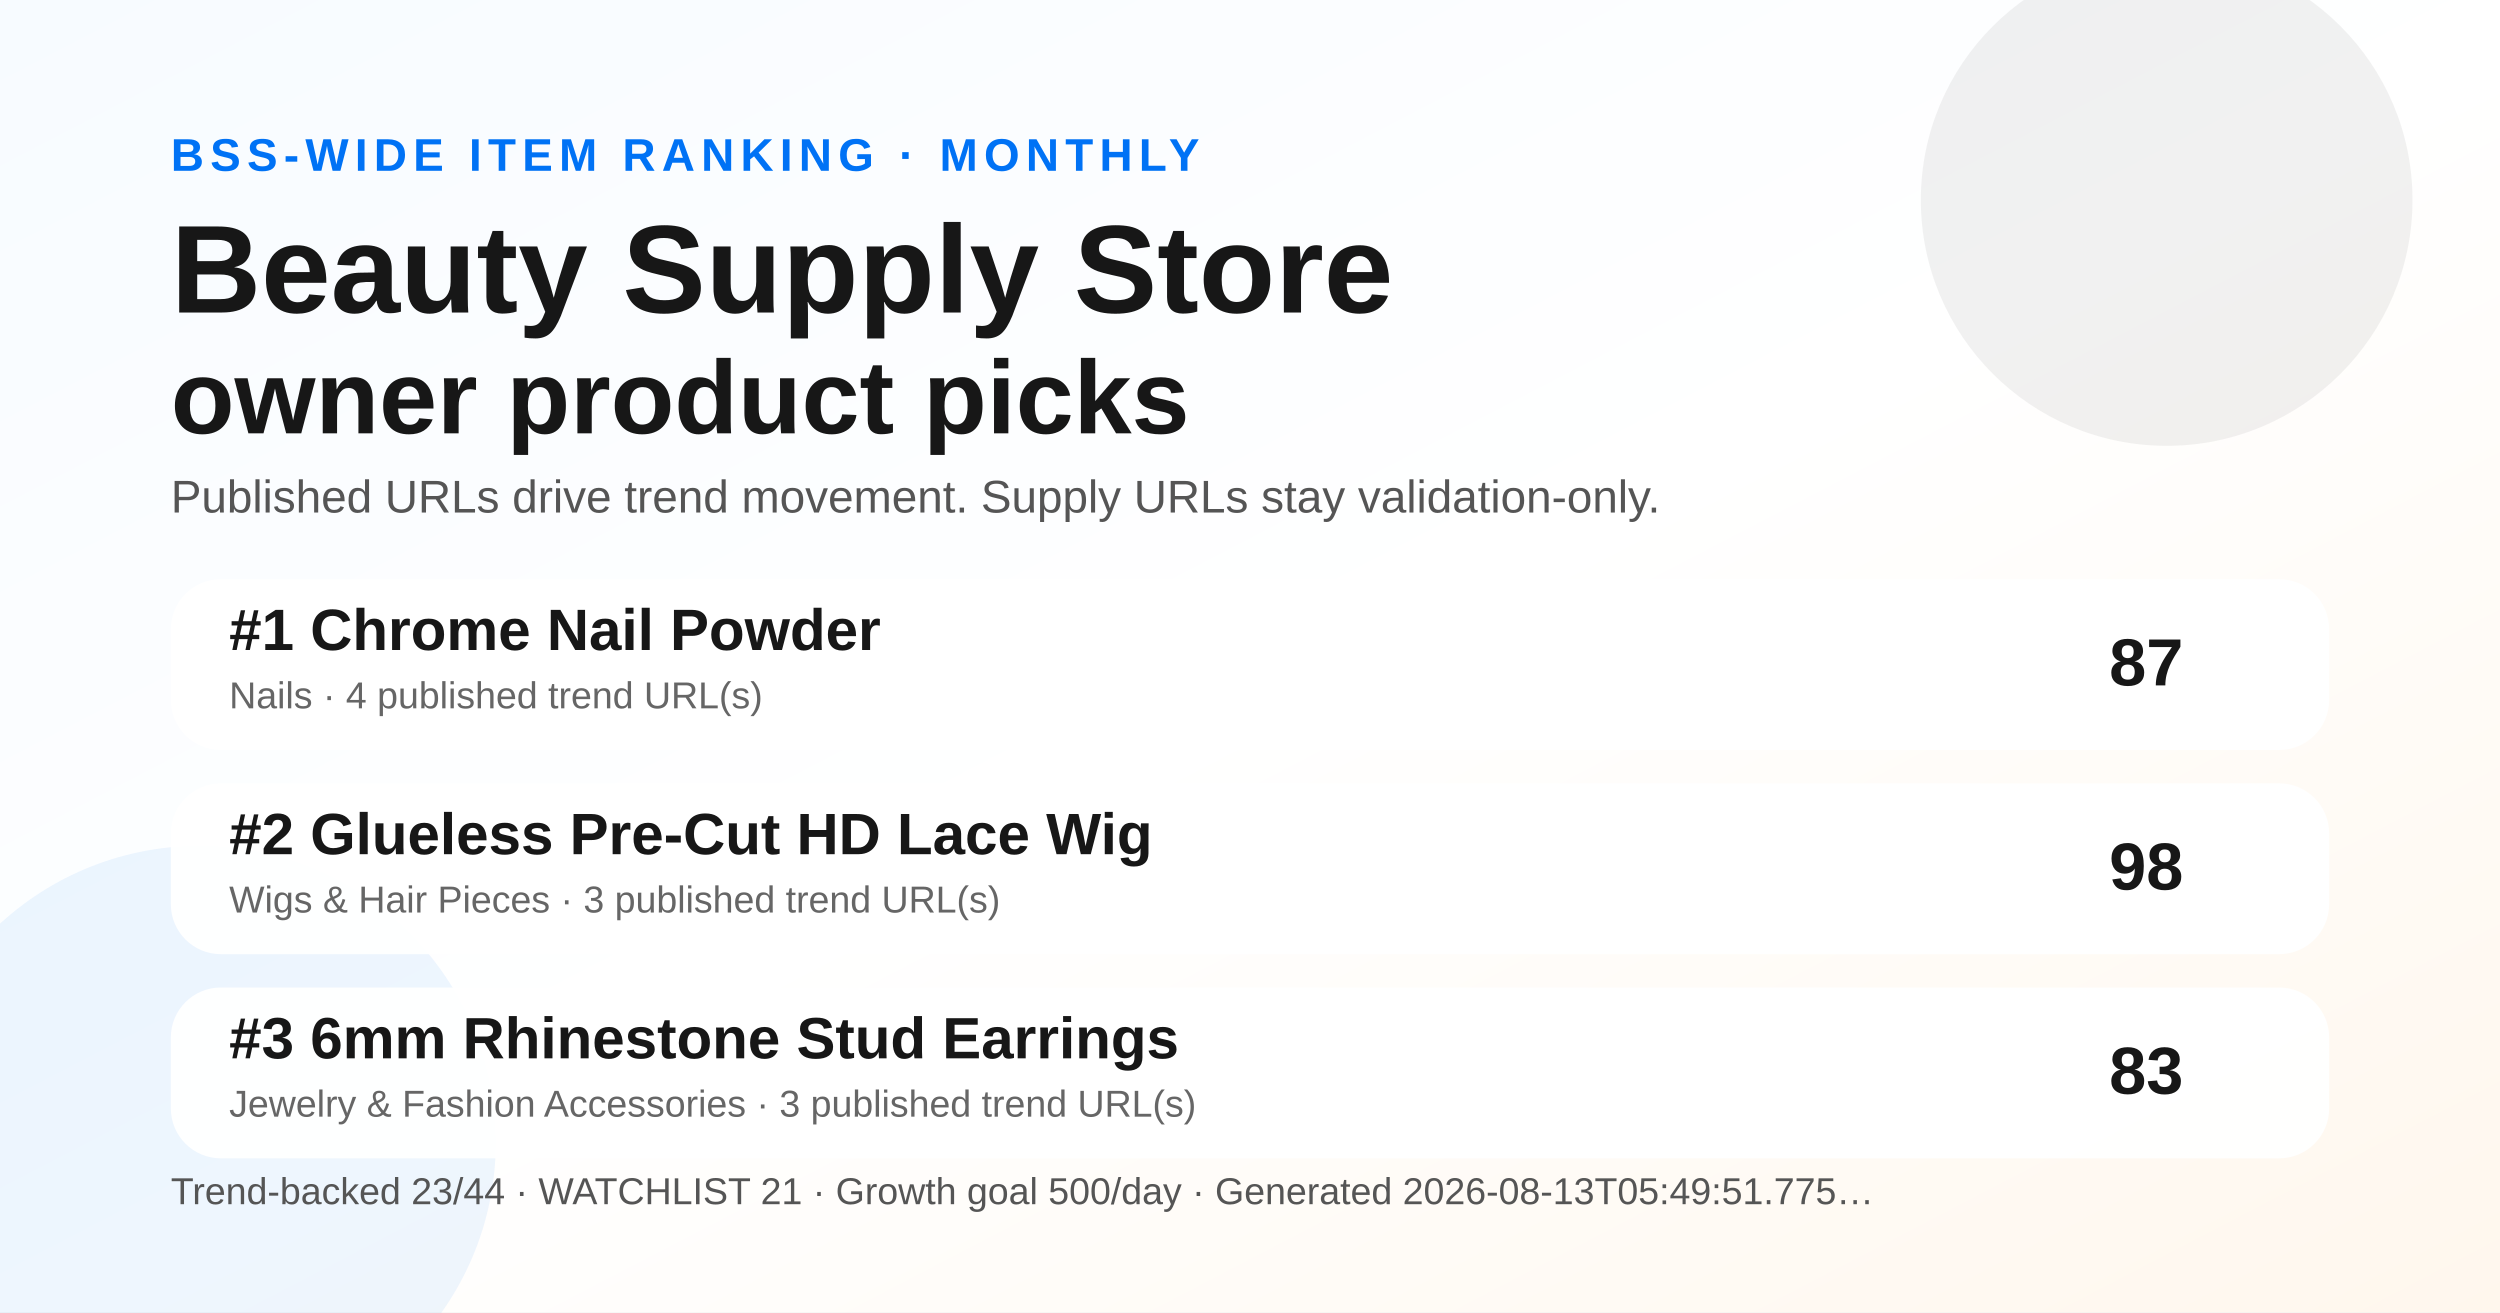
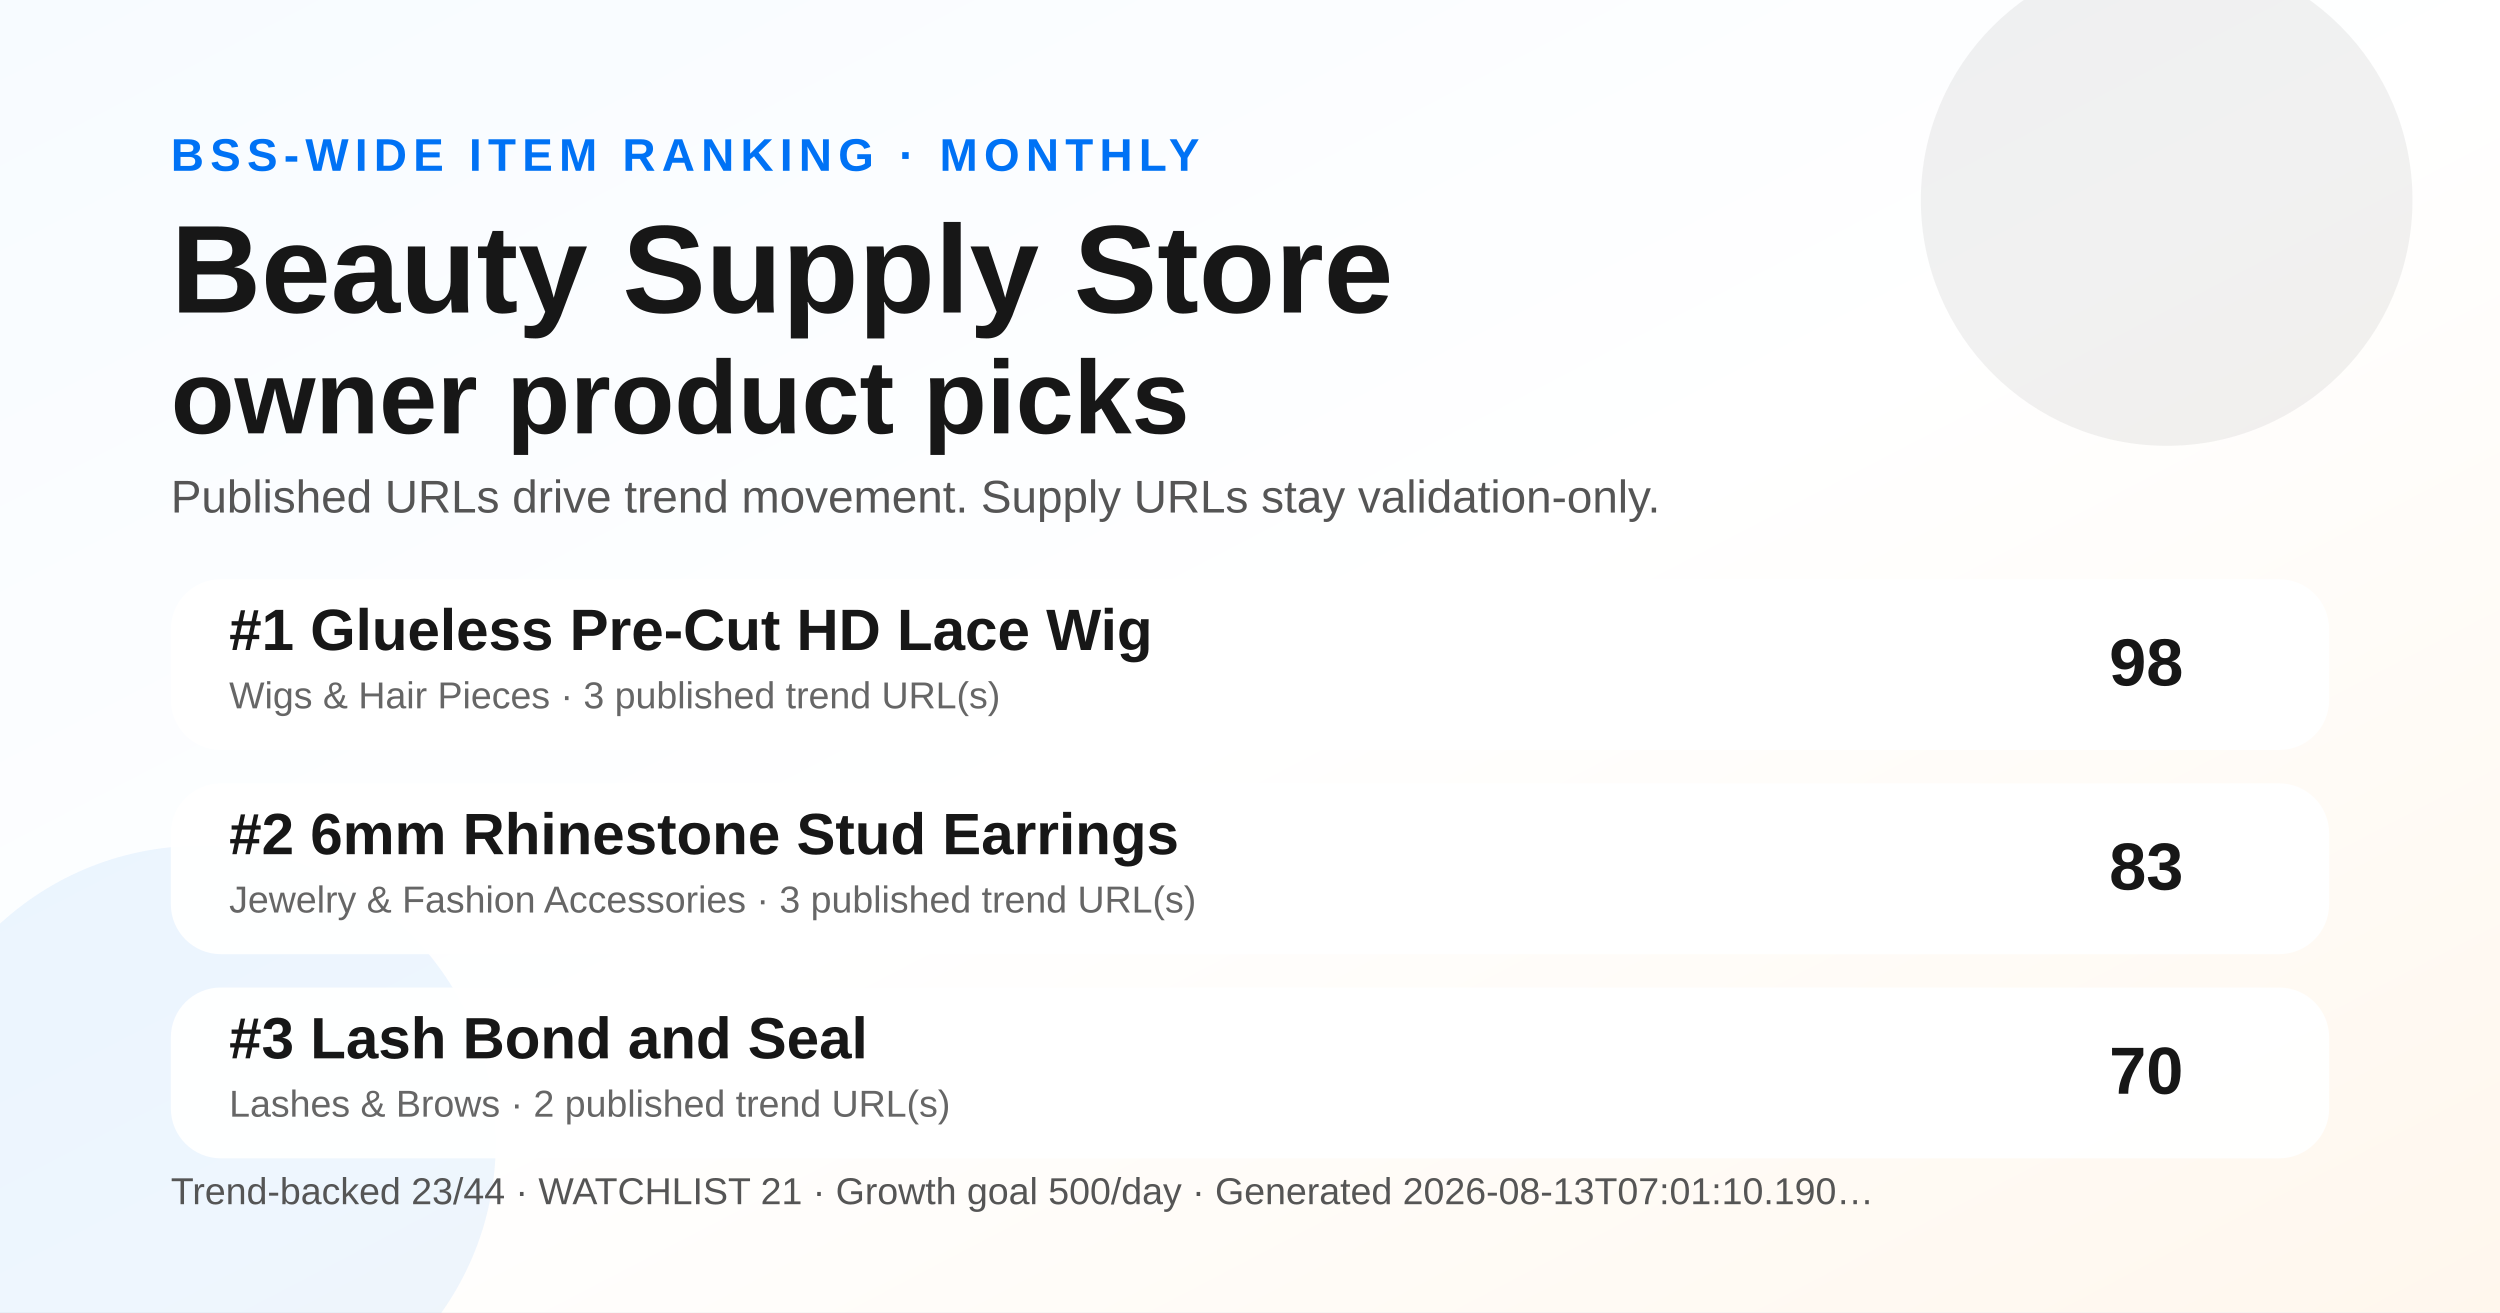
<svg xmlns="http://www.w3.org/2000/svg" width="1200" height="630" viewBox="0 0 1200 630" role="img" aria-label="Monthly BSS Trend Ranking social preview">
  <defs>
    <linearGradient id="bg" x1="0" y1="0" x2="1" y2="1">
      <stop offset="0" stop-color="#f7fbff" />
      <stop offset="0.52" stop-color="#ffffff" />
      <stop offset="1" stop-color="#fff7ed" />
    </linearGradient>
  </defs>
  <rect width="1200" height="630" fill="url(#bg)" />
  <circle cx="1040" cy="96" r="118" fill="#171717" opacity="0.06" />
  <circle cx="96" cy="548" r="142" fill="#0072f5" opacity="0.07" />
  <text x="82" y="82" font-family="Arial, Helvetica, sans-serif" font-size="22" font-weight="700" fill="#0072f5" letter-spacing="3">BSS-WIDE ITEM RANKING · MONTHLY</text>
  <text x="82" y="150" font-family="Arial, Helvetica, sans-serif" font-size="60" font-weight="800" fill="#171717">Beauty Supply Store</text>
  <text x="82" y="208" font-family="Arial, Helvetica, sans-serif" font-size="50" font-weight="800" fill="#171717">owner product picks</text>
  <text x="82" y="246" font-family="Arial, Helvetica, sans-serif" font-size="22" fill="#555555">Published URLs drive trend movement. Supply URLs stay validation-only.</text>
  <g transform="translate(82 278)">
    <rect width="1036" height="82" rx="24" fill="#ffffff" opacity="0.96" />
-     <text x="28" y="34" font-family="Arial, Helvetica, sans-serif" font-size="28" font-weight="700" fill="#171717">#1 Chrome Nail Powder</text>
-     <text x="28" y="62" font-family="Arial, Helvetica, sans-serif" font-size="18" fill="#666666">Nails · 4 published trend URL(s)</text>
-     <text x="966" y="51" text-anchor="end" font-family="Arial, Helvetica, sans-serif" font-size="32" font-weight="700" fill="#171717">87</text>
+     <text x="28" y="34" font-family="Arial, Helvetica, sans-serif" font-size="28" font-weight="700" fill="#171717">#1 Glueless Pre-Cut HD Lace Wig</text>
+     <text x="28" y="62" font-family="Arial, Helvetica, sans-serif" font-size="18" fill="#666666">Wigs &amp; Hair Pieces · 3 published trend URL(s)</text>
+     <text x="966" y="51" text-anchor="end" font-family="Arial, Helvetica, sans-serif" font-size="32" font-weight="700" fill="#171717">98</text>
  </g>
  <g transform="translate(82 376)">
    <rect width="1036" height="82" rx="24" fill="#ffffff" opacity="0.96" />
-     <text x="28" y="34" font-family="Arial, Helvetica, sans-serif" font-size="28" font-weight="700" fill="#171717">#2 Glueless Pre-Cut HD Lace Wig</text>
-     <text x="28" y="62" font-family="Arial, Helvetica, sans-serif" font-size="18" fill="#666666">Wigs &amp; Hair Pieces · 3 published trend URL(s)</text>
-     <text x="966" y="51" text-anchor="end" font-family="Arial, Helvetica, sans-serif" font-size="32" font-weight="700" fill="#171717">98</text>
+     <text x="28" y="34" font-family="Arial, Helvetica, sans-serif" font-size="28" font-weight="700" fill="#171717">#2 6mm Rhinestone Stud Earrings</text>
+     <text x="28" y="62" font-family="Arial, Helvetica, sans-serif" font-size="18" fill="#666666">Jewelry &amp; Fashion Accessories · 3 published trend URL(s)</text>
+     <text x="966" y="51" text-anchor="end" font-family="Arial, Helvetica, sans-serif" font-size="32" font-weight="700" fill="#171717">83</text>
  </g>
  <g transform="translate(82 474)">
    <rect width="1036" height="82" rx="24" fill="#ffffff" opacity="0.96" />
-     <text x="28" y="34" font-family="Arial, Helvetica, sans-serif" font-size="28" font-weight="700" fill="#171717">#3 6mm Rhinestone Stud Earrings</text>
-     <text x="28" y="62" font-family="Arial, Helvetica, sans-serif" font-size="18" fill="#666666">Jewelry &amp; Fashion Accessories · 3 published trend URL(s)</text>
-     <text x="966" y="51" text-anchor="end" font-family="Arial, Helvetica, sans-serif" font-size="32" font-weight="700" fill="#171717">83</text>
+     <text x="28" y="34" font-family="Arial, Helvetica, sans-serif" font-size="28" font-weight="700" fill="#171717">#3 Lash Bond and Seal</text>
+     <text x="28" y="62" font-family="Arial, Helvetica, sans-serif" font-size="18" fill="#666666">Lashes &amp; Brows · 2 published trend URL(s)</text>
+     <text x="966" y="51" text-anchor="end" font-family="Arial, Helvetica, sans-serif" font-size="32" font-weight="700" fill="#171717">70</text>
  </g>
  <g transform="translate(82 578)">
-     <text font-family="Arial, Helvetica, sans-serif" font-size="18" fill="#555555">Trend-backed 23/44 · WATCHLIST 21 · Growth goal 500/day · Generated 2026-08-13T05:49:51.775…</text>
+     <text font-family="Arial, Helvetica, sans-serif" font-size="18" fill="#555555">Trend-backed 23/44 · WATCHLIST 21 · Growth goal 500/day · Generated 2026-08-13T07:01:10.190…</text>
  </g>
</svg>
